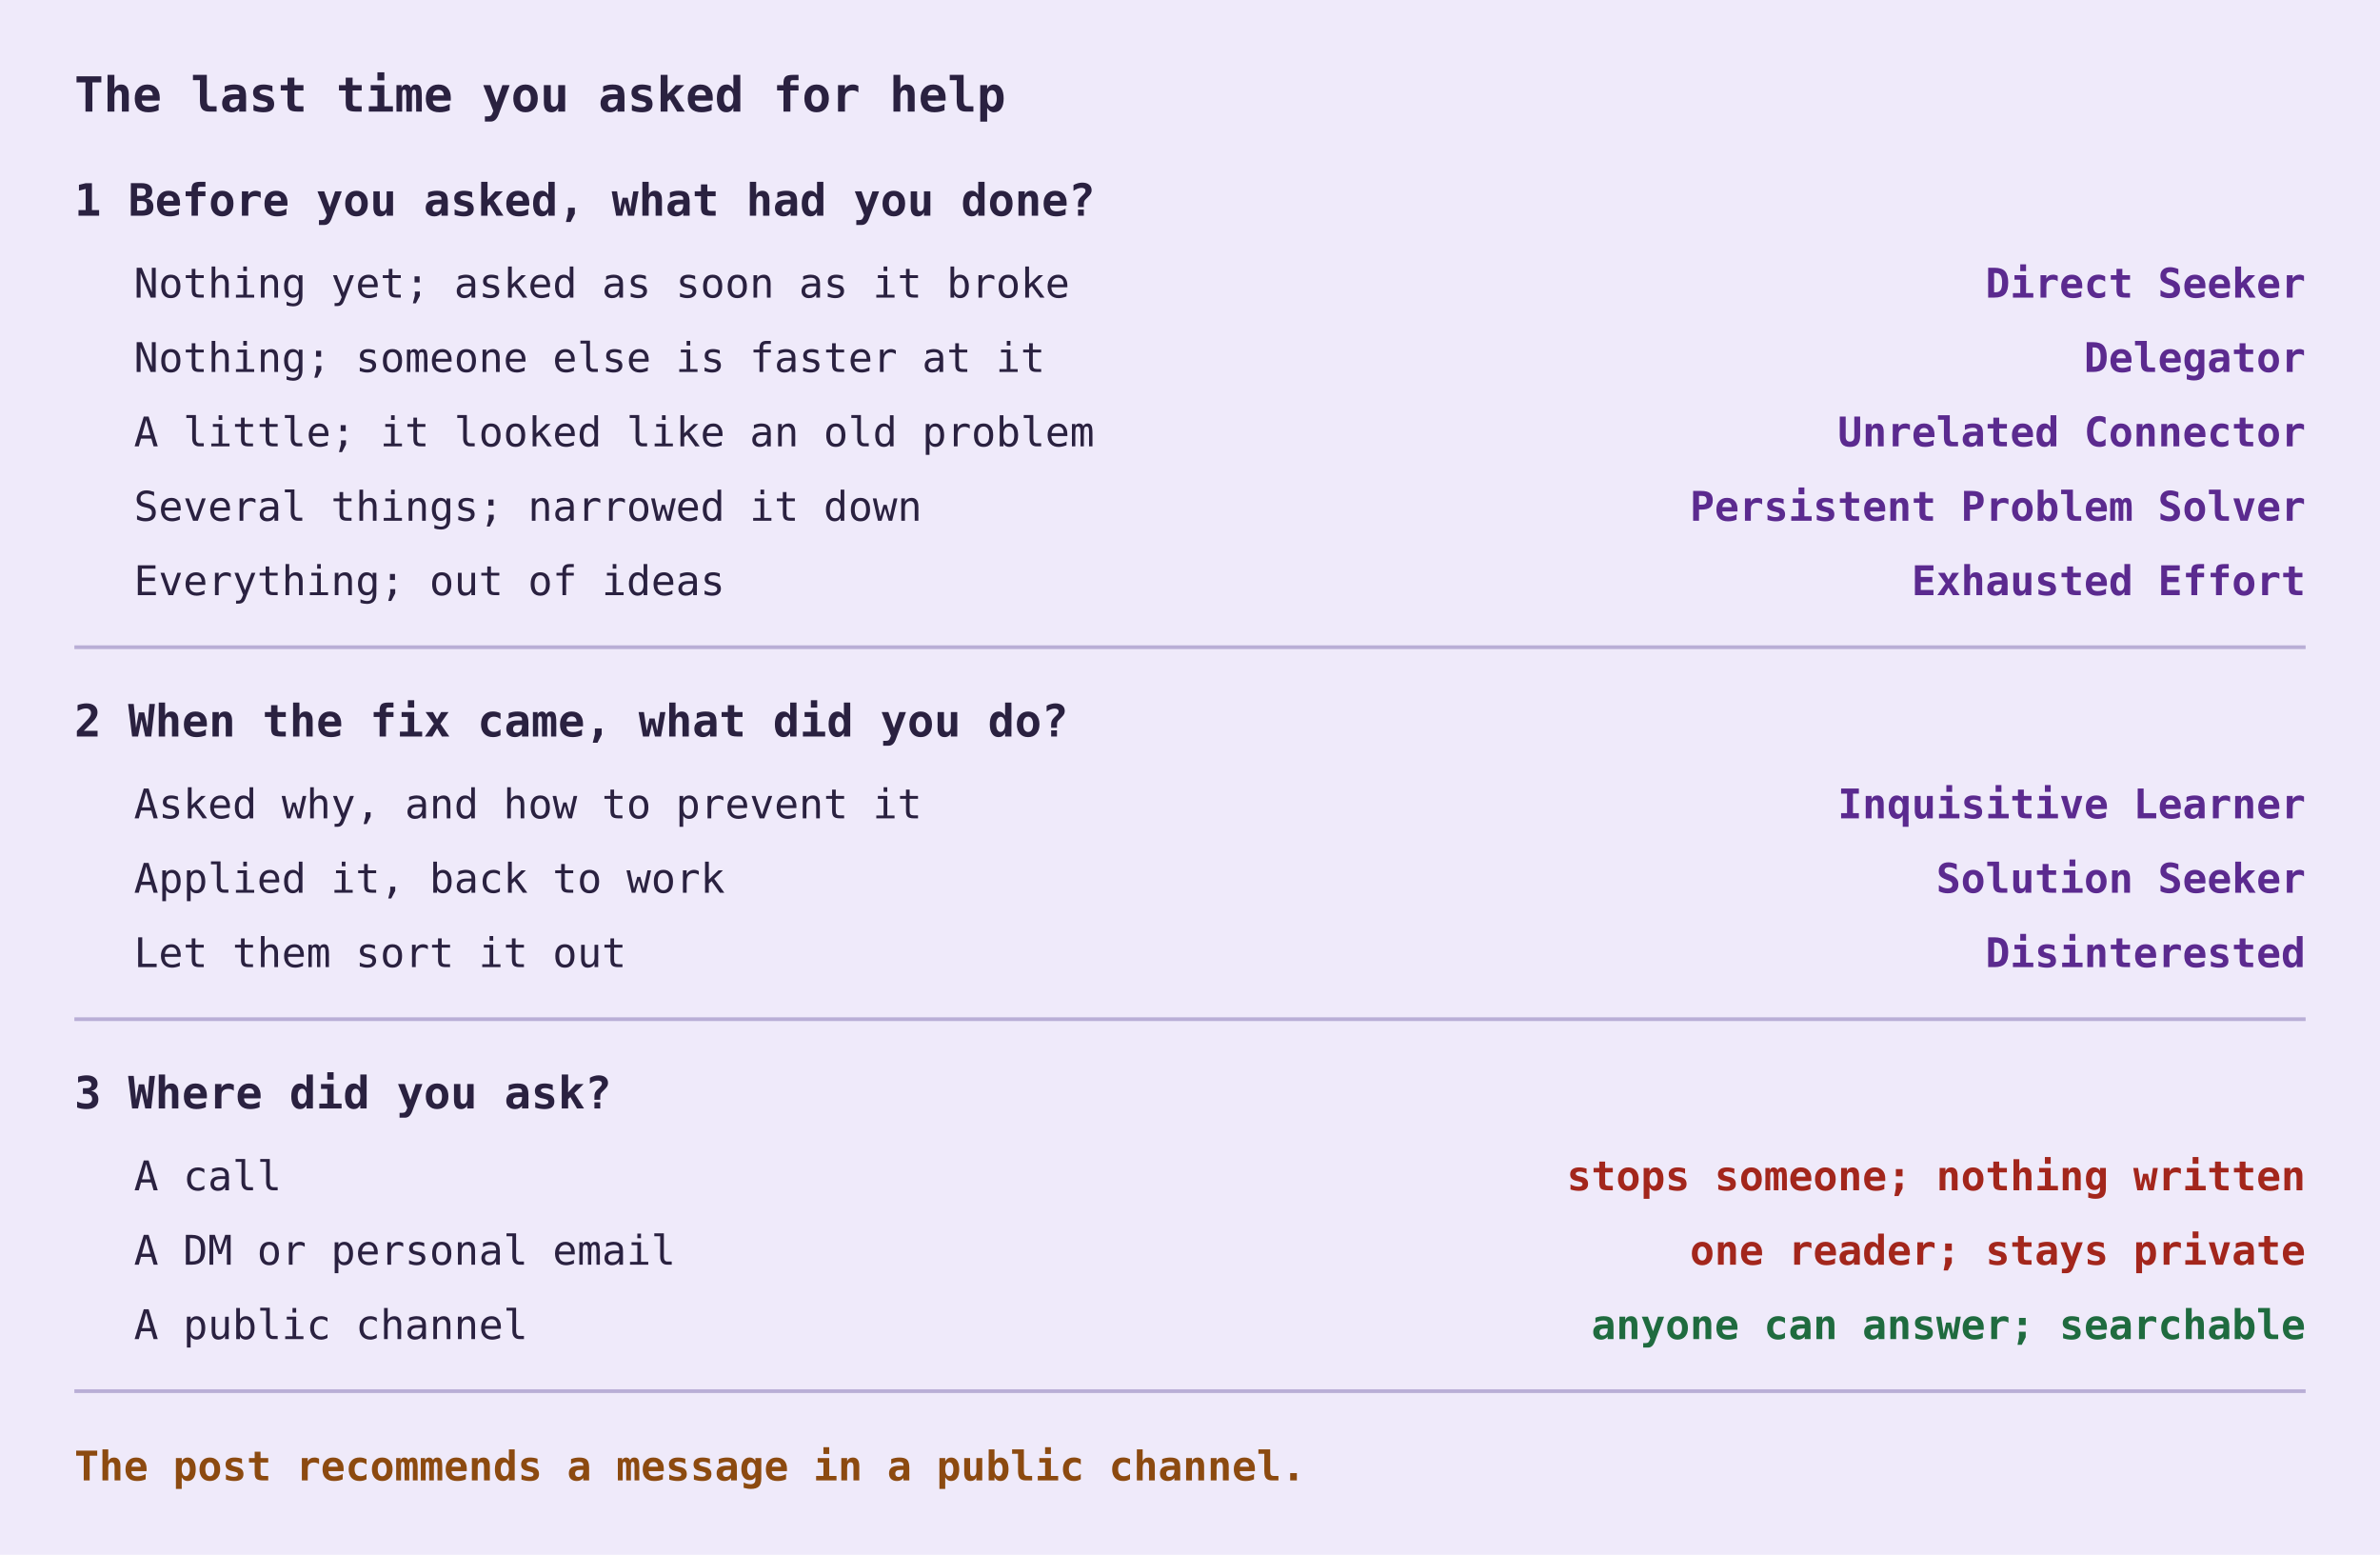
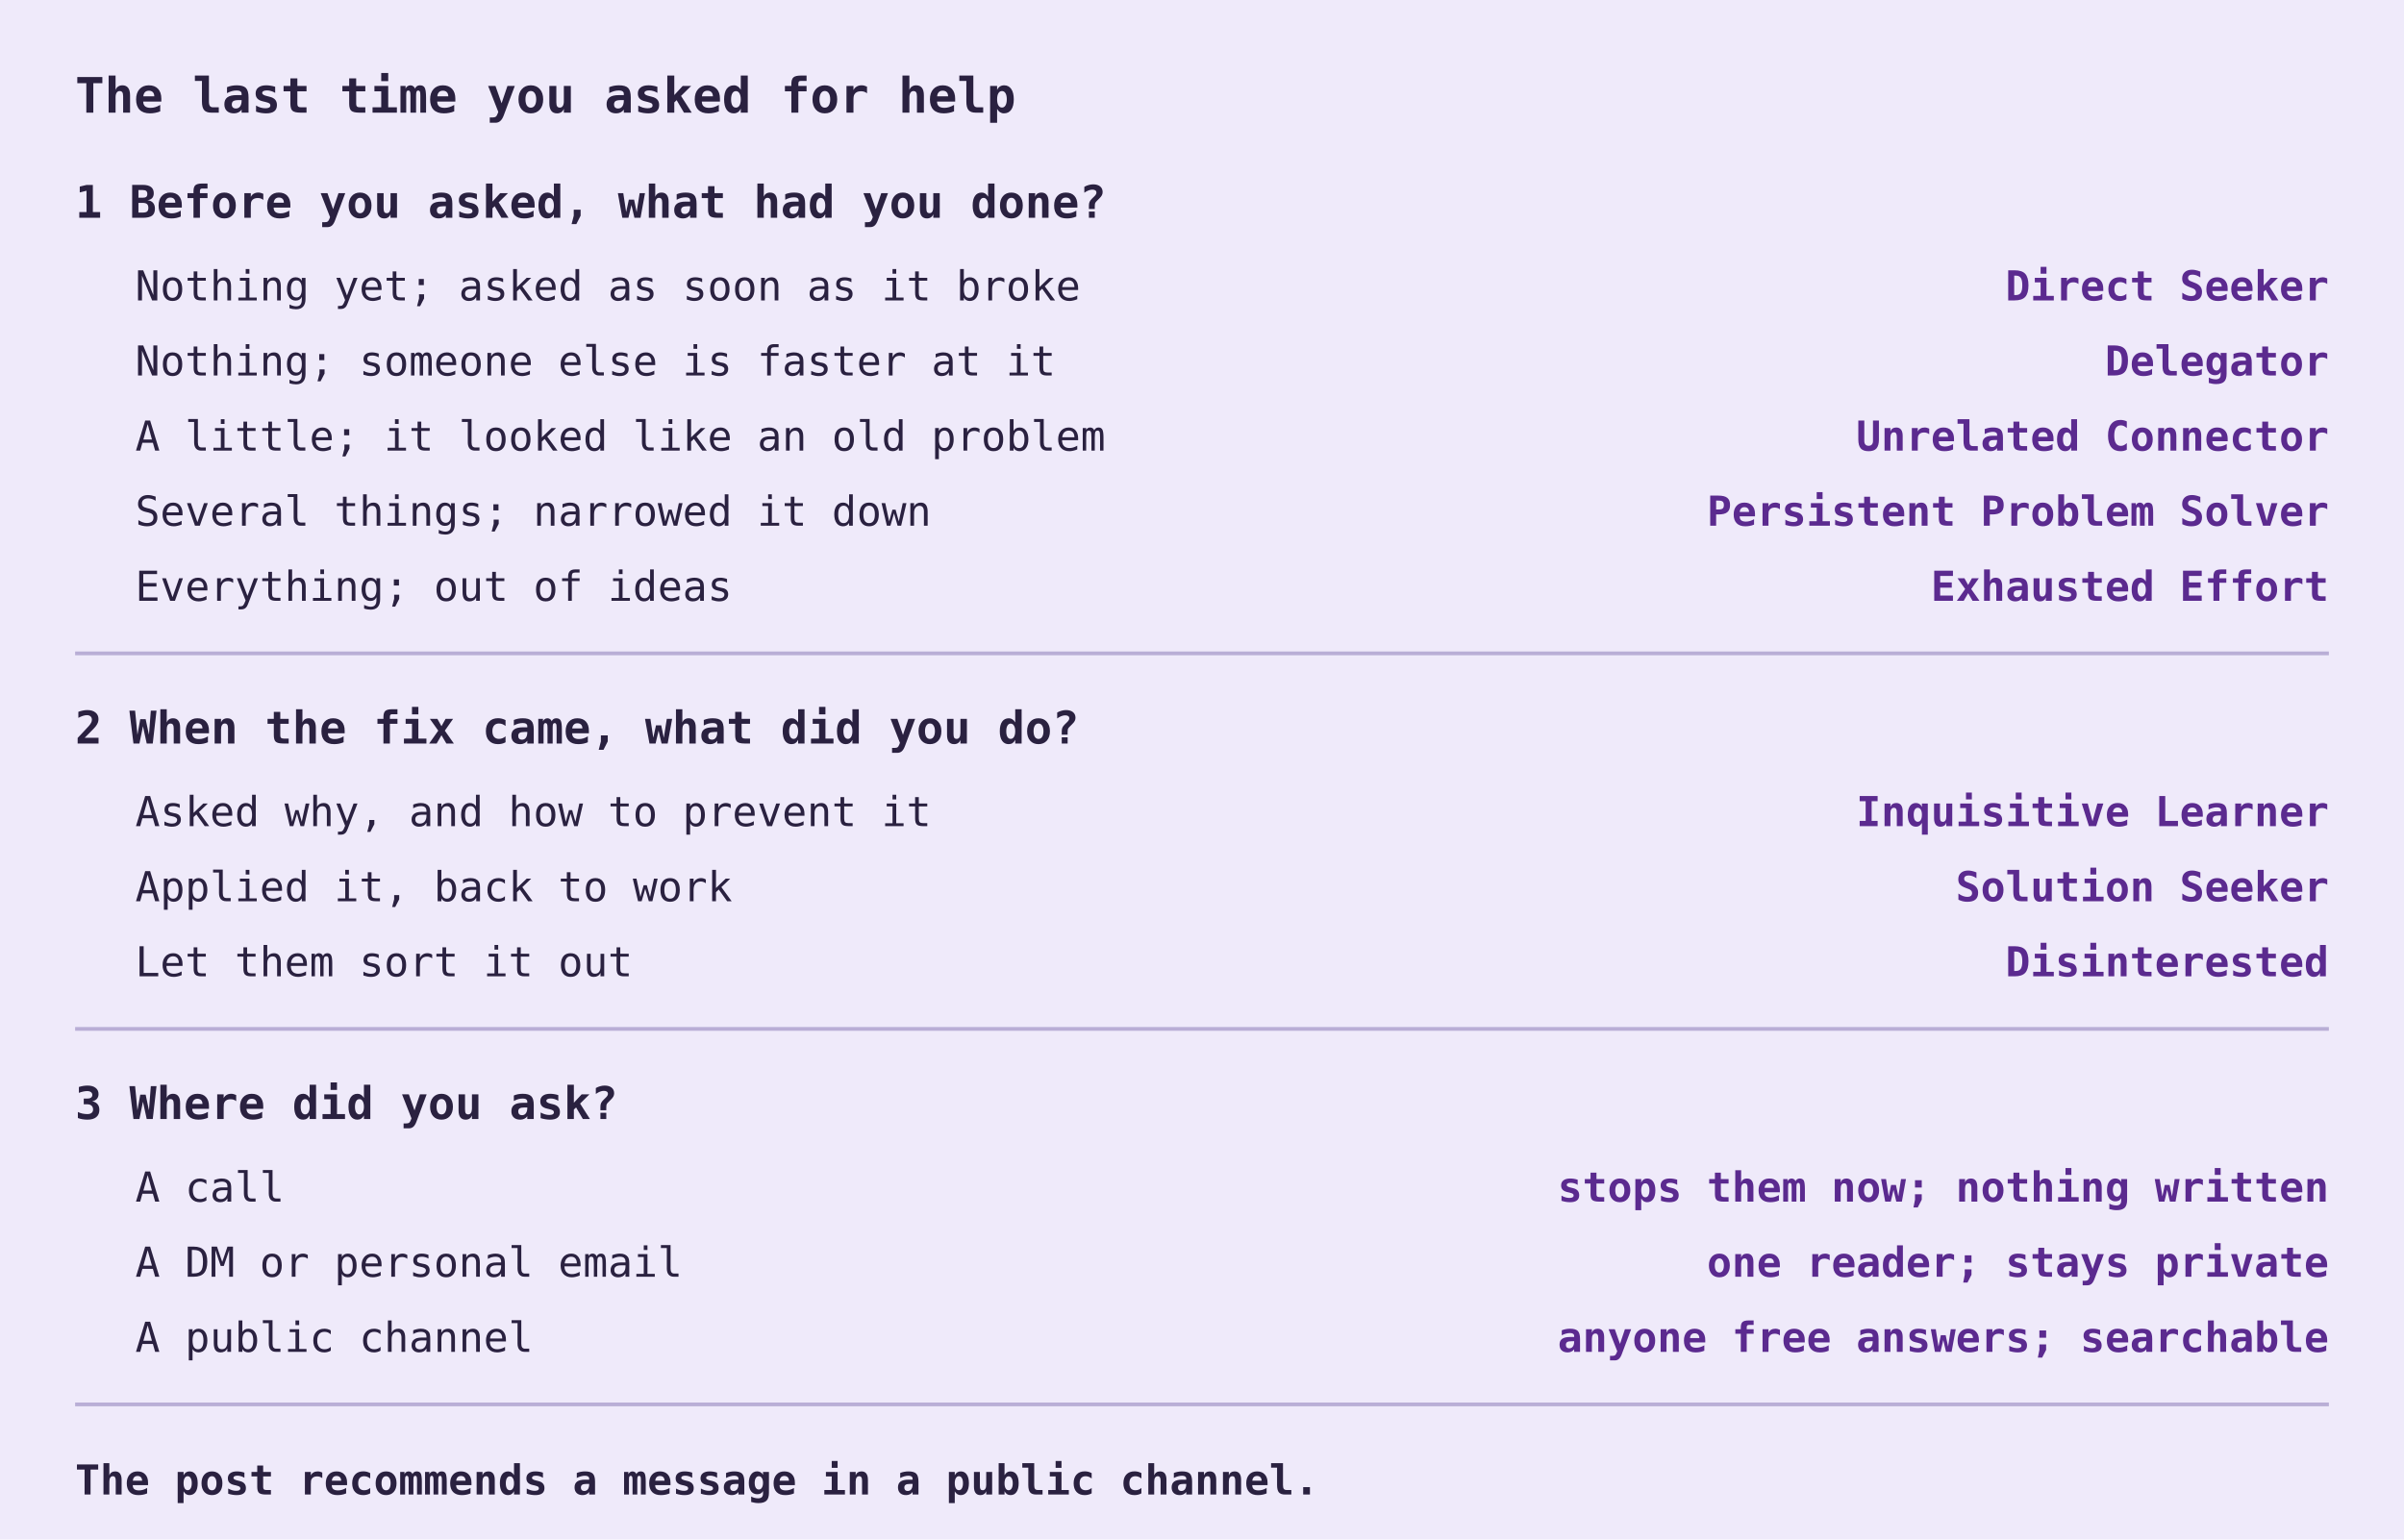
- <svg xmlns="http://www.w3.org/2000/svg" viewBox="0 0 640 418" font-family="ui-monospace, SFMono-Regular, Menlo, monospace">
-   <rect width="640" height="418" fill="#efeafa" />
+ <svg xmlns="http://www.w3.org/2000/svg" viewBox="0 0 640 410" font-family="ui-monospace, SFMono-Regular, Menlo, monospace">
+   <rect width="640" height="410" fill="#efeafa" />
  <text x="20" y="30" font-size="13" font-weight="700" fill="#2a2140">The last time you asked for help</text>
  <text x="20" y="58" font-size="12" font-weight="700" fill="#2a2140">1  Before you asked, what had you done?</text>
  <text x="36" y="80" font-size="11" fill="#2a2140">Nothing yet; asked as soon as it broke</text>
  <text x="620" y="80" font-size="11" font-weight="700" fill="#5b2a8f" text-anchor="end">Direct Seeker</text>
  <text x="36" y="100" font-size="11" fill="#2a2140">Nothing; someone else is faster at it</text>
  <text x="620" y="100" font-size="11" font-weight="700" fill="#5b2a8f" text-anchor="end">Delegator</text>
  <text x="36" y="120" font-size="11" fill="#2a2140">A little; it looked like an old problem</text>
  <text x="620" y="120" font-size="11" font-weight="700" fill="#5b2a8f" text-anchor="end">Unrelated Connector</text>
  <text x="36" y="140" font-size="11" fill="#2a2140">Several things; narrowed it down</text>
  <text x="620" y="140" font-size="11" font-weight="700" fill="#5b2a8f" text-anchor="end">Persistent Problem Solver</text>
  <text x="36" y="160" font-size="11" fill="#2a2140">Everything; out of ideas</text>
  <text x="620" y="160" font-size="11" font-weight="700" fill="#5b2a8f" text-anchor="end">Exhausted Effort</text>
  <line x1="20" y1="174" x2="620" y2="174" stroke="#b9aed6" />
  <text x="20" y="198" font-size="12" font-weight="700" fill="#2a2140">2  When the fix came, what did you do?</text>
  <text x="36" y="220" font-size="11" fill="#2a2140">Asked why, and how to prevent it</text>
  <text x="620" y="220" font-size="11" font-weight="700" fill="#5b2a8f" text-anchor="end">Inquisitive Learner</text>
  <text x="36" y="240" font-size="11" fill="#2a2140">Applied it, back to work</text>
  <text x="620" y="240" font-size="11" font-weight="700" fill="#5b2a8f" text-anchor="end">Solution Seeker</text>
  <text x="36" y="260" font-size="11" fill="#2a2140">Let them sort it out</text>
  <text x="620" y="260" font-size="11" font-weight="700" fill="#5b2a8f" text-anchor="end">Disinterested</text>
  <line x1="20" y1="274" x2="620" y2="274" stroke="#b9aed6" />
  <text x="20" y="298" font-size="12" font-weight="700" fill="#2a2140">3  Where did you ask?</text>
  <text x="36" y="320" font-size="11" fill="#2a2140">A call</text>
-   <text x="620" y="320" font-size="11" font-weight="700" fill="#a3261c" text-anchor="end">stops someone; nothing written</text>
+   <text x="620" y="320" font-size="11" font-weight="700" fill="#5b2a8f" text-anchor="end">stops them now; nothing written</text>
  <text x="36" y="340" font-size="11" fill="#2a2140">A DM or personal email</text>
-   <text x="620" y="340" font-size="11" font-weight="700" fill="#a3261c" text-anchor="end">one reader; stays private</text>
+   <text x="620" y="340" font-size="11" font-weight="700" fill="#5b2a8f" text-anchor="end">one reader; stays private</text>
  <text x="36" y="360" font-size="11" fill="#2a2140">A public channel</text>
-   <text x="620" y="360" font-size="11" font-weight="700" fill="#1f6b3f" text-anchor="end">anyone can answer; searchable</text>
+   <text x="620" y="360" font-size="11" font-weight="700" fill="#5b2a8f" text-anchor="end">anyone free answers; searchable</text>
  <line x1="20" y1="374" x2="620" y2="374" stroke="#b9aed6" />
-   <text x="20" y="398" font-size="11" fill="#8c4a10" font-weight="700">The post recommends a message in a public channel.</text>
+   <text x="20" y="398" font-size="11" fill="#2a2140" font-weight="700">The post recommends a message in a public channel.</text>
</svg>
